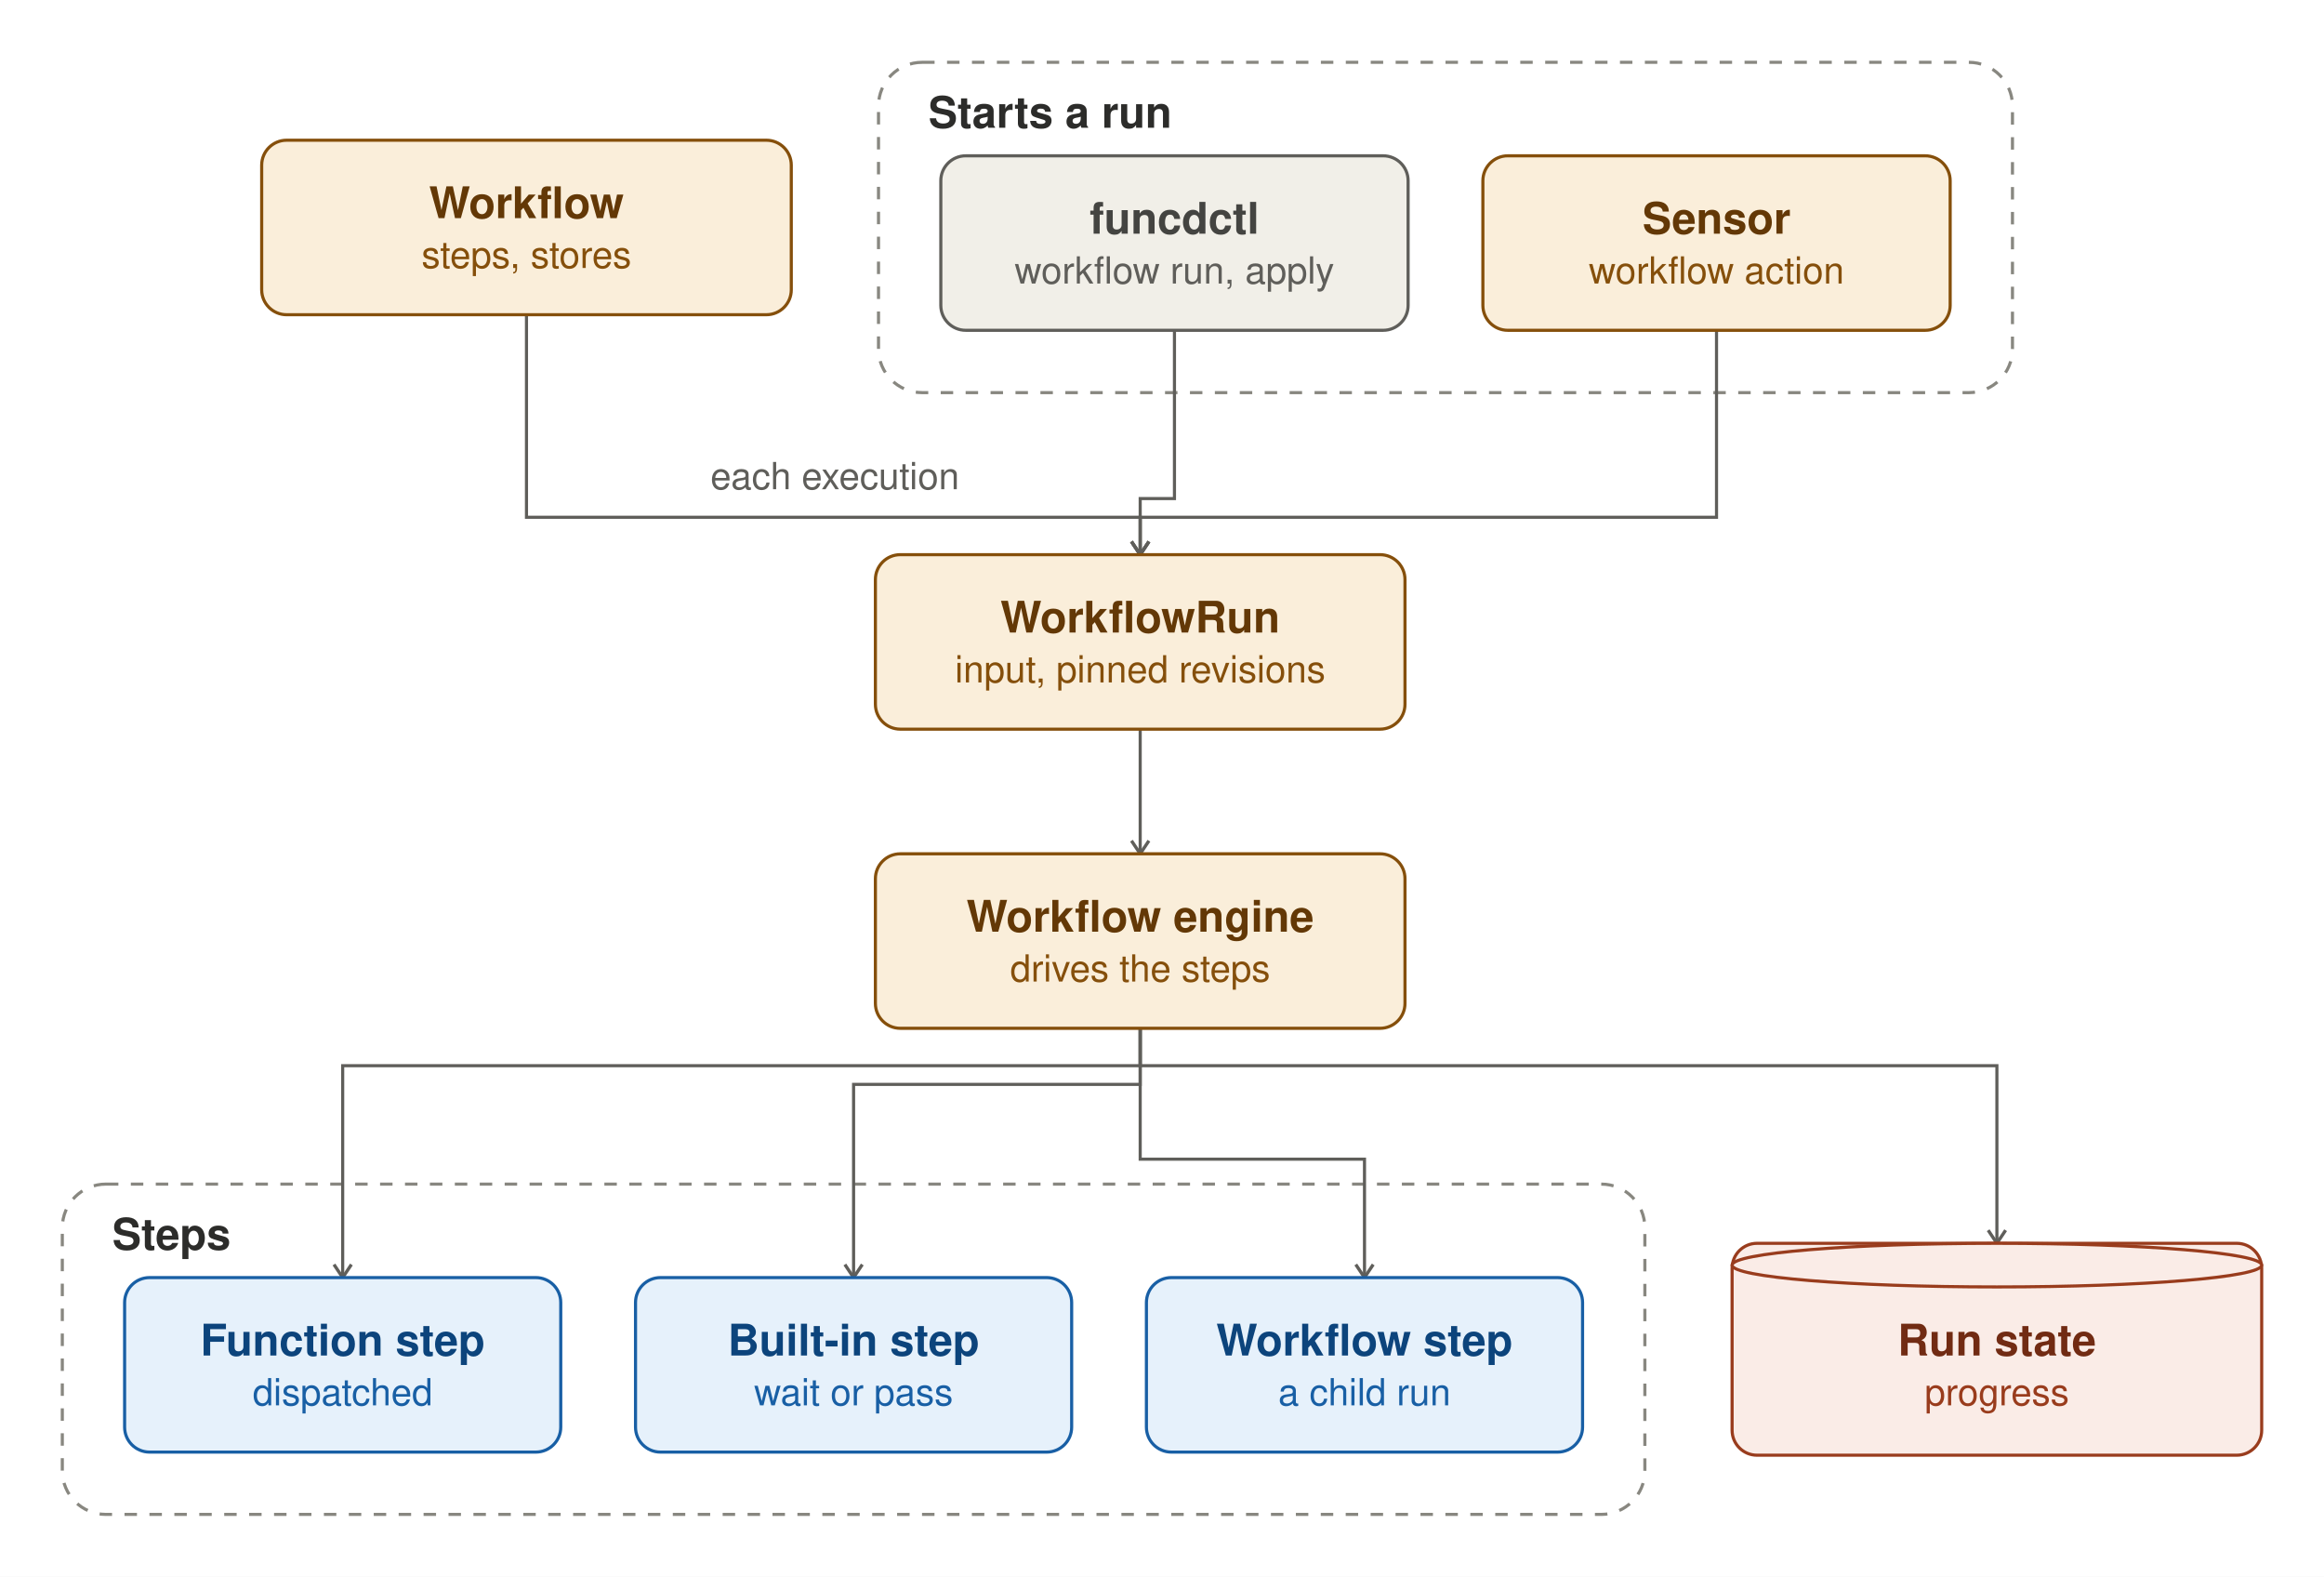
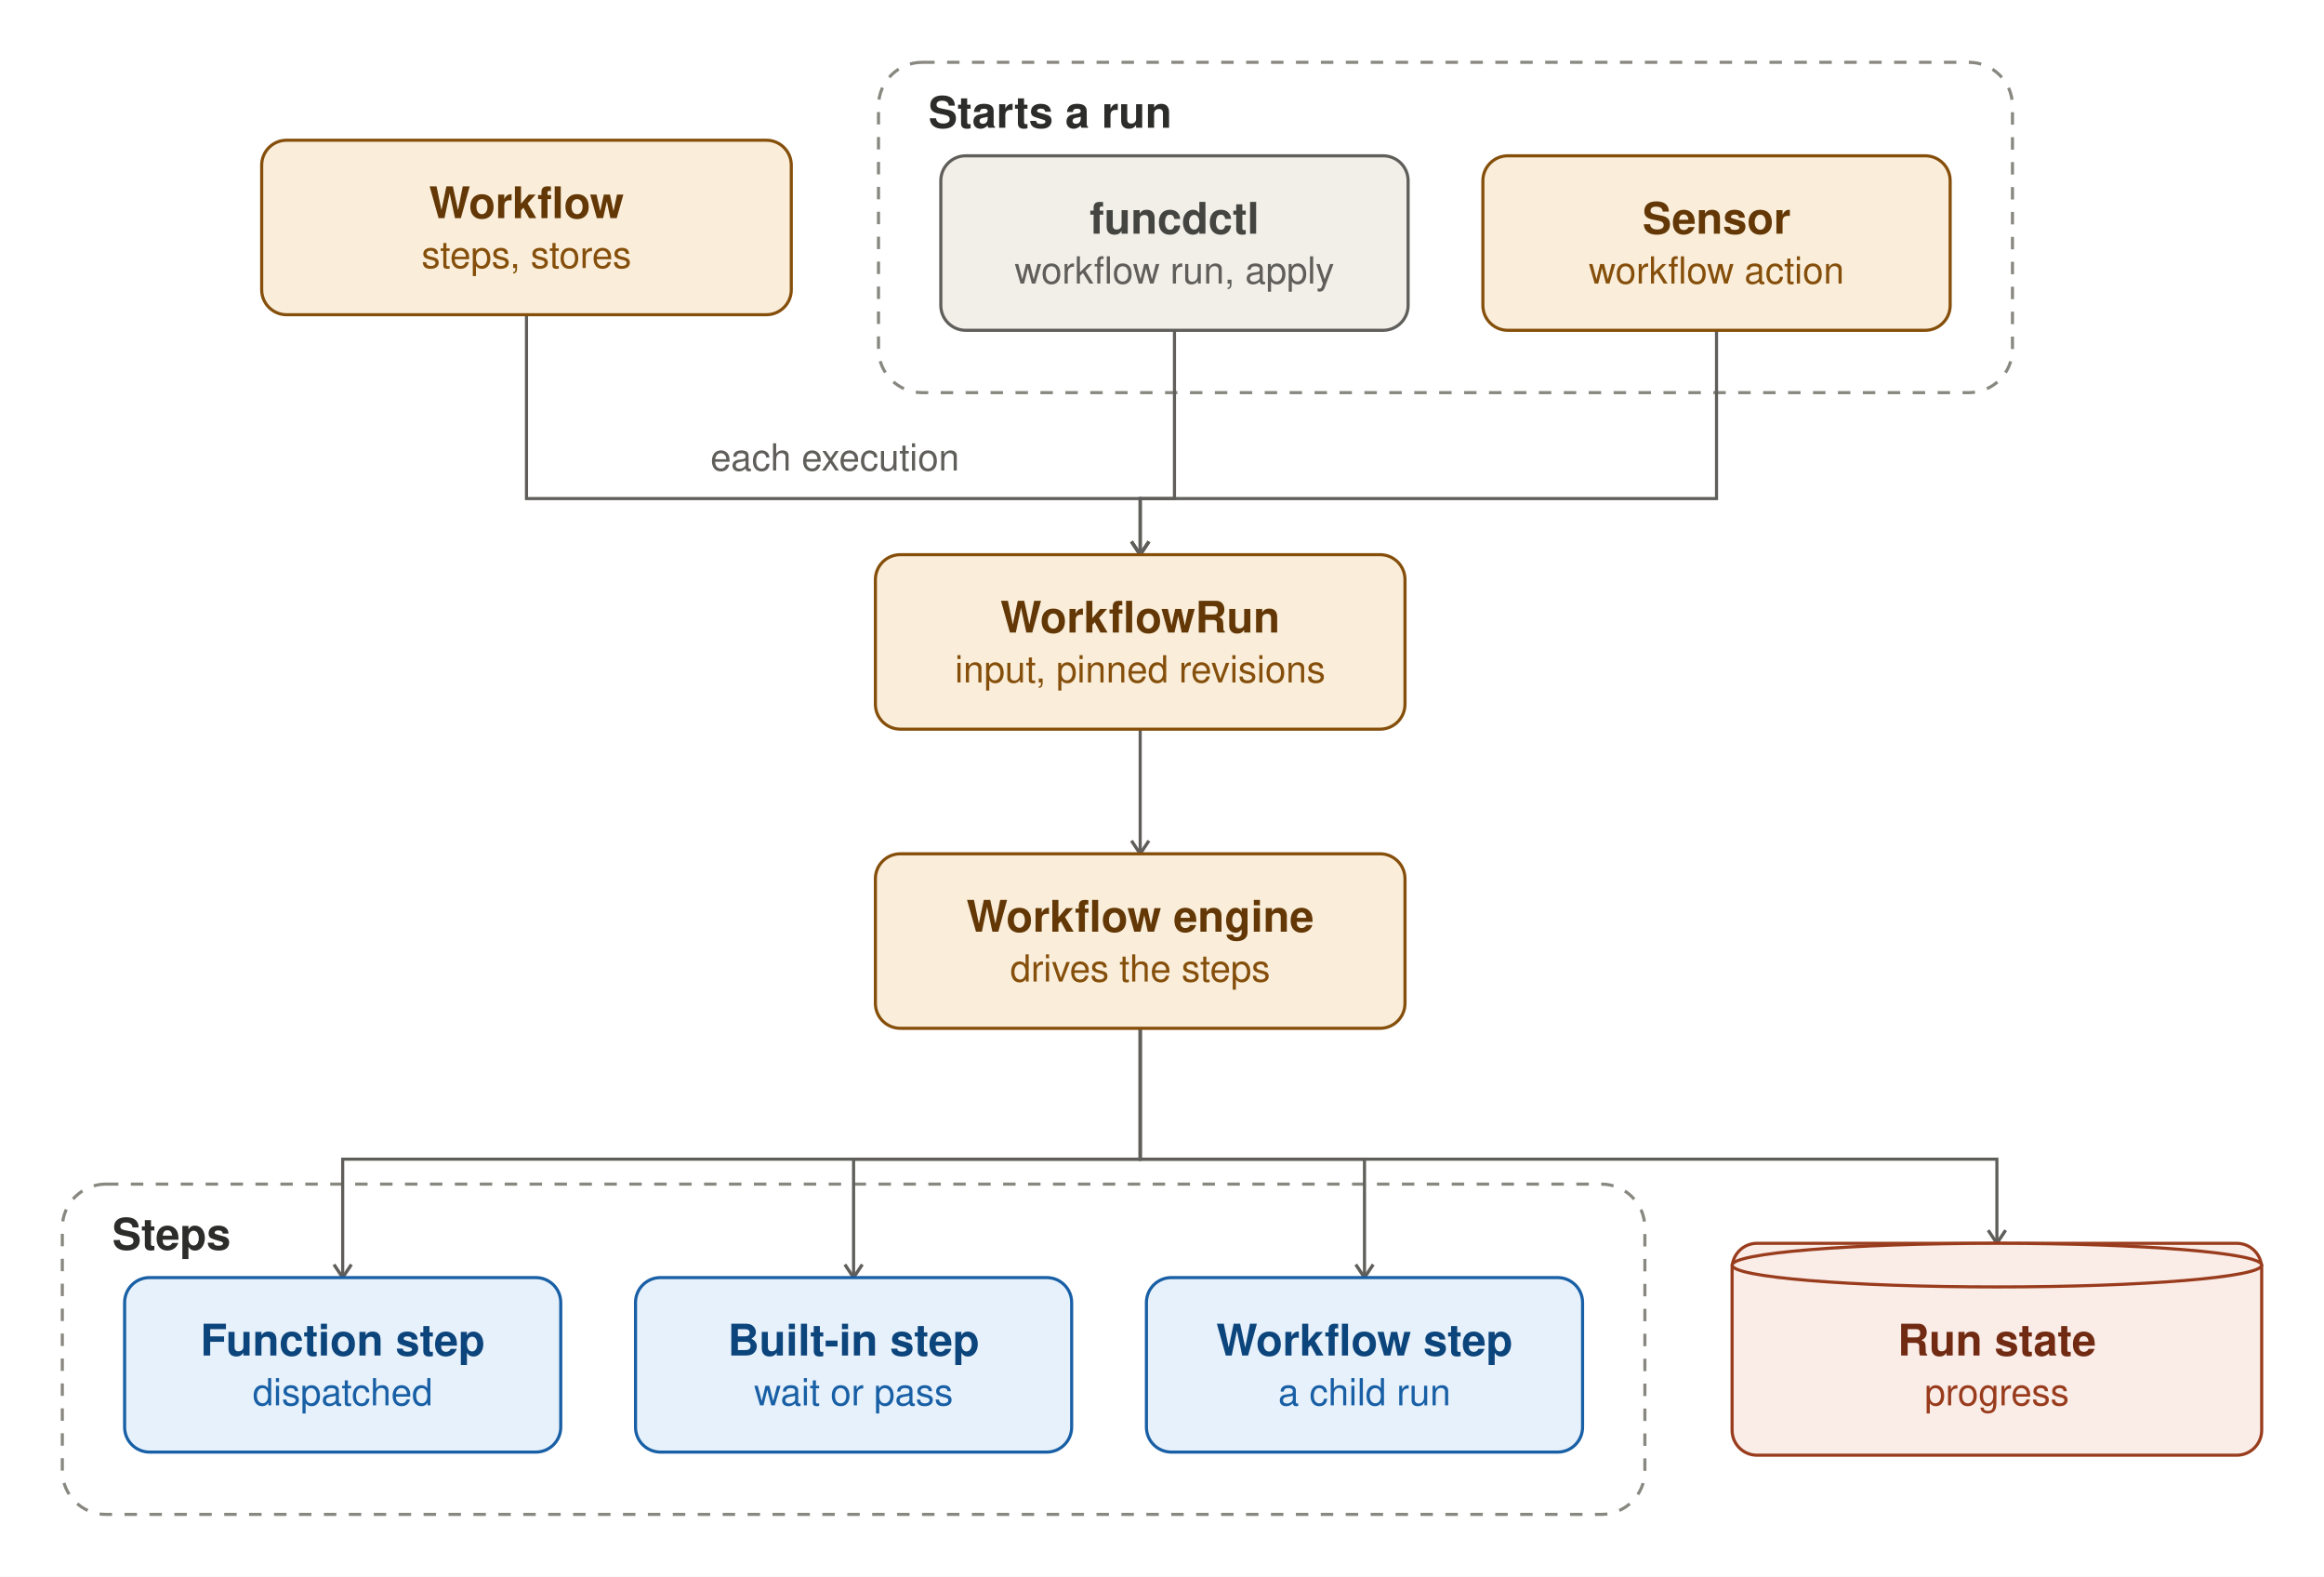
- <svg xmlns="http://www.w3.org/2000/svg" width="746" height="506" viewBox="0 0 746 506" font-family="Helvetica, Arial, sans-serif" text-anchor="middle" data-spec="title: funcd workflows kind: flow  wf: Workflow | steps, stores @amber  [Starts a run] gray right cli: funcdctl | workflow run, apply sensor: Sensor | workflow action @amber [/]  run: WorkflowRun | input, pinned revisions @amber engine: Workflow engine | drives the steps @amber  [Steps] blue right fnstep: Function step | dispatched builtin: Built-in step | wait or pass child: Workflow step | a child run [/]  state: Run state | progress @db @coral  wf &gt; run: each execution cli &gt; run sensor &gt; run run &gt; engine engine &gt; fnstep, builtin, child engine &gt; state  " content="&lt;mxfile host=&quot;app.diagrams.net&quot;&gt;&lt;diagram id=&quot;diagram&quot; name=&quot;funcd workflows&quot;&gt;&lt;mxGraphModel dx=&quot;800&quot; dy=&quot;600&quot; grid=&quot;1&quot; gridSize=&quot;10&quot; guides=&quot;1&quot; page=&quot;1&quot; pageWidth=&quot;746&quot; pageHeight=&quot;506&quot; math=&quot;0&quot; shadow=&quot;0&quot;&gt;&lt;root&gt;&lt;mxCell id=&quot;0&quot;/&gt;&lt;mxCell id=&quot;1&quot; parent=&quot;0&quot;/&gt;&lt;mxCell id=&quot;c1&quot; value=&quot;&amp;lt;b&amp;gt;Workflow&amp;lt;/b&amp;gt;&amp;lt;br&amp;gt;&amp;lt;font style=&amp;quot;font-size:12px&amp;quot; color=&amp;quot;#854F0B&amp;quot;&amp;gt;steps, stores&amp;lt;/font&amp;gt;&quot; style=&quot;rounded=1;absoluteArcSize=1;arcSize=16;whiteSpace=wrap;html=1;fillColor=#FAEEDA;strokeColor=#854F0B;fontColor=#633806;fontSize=14;&quot; vertex=&quot;1&quot; parent=&quot;1&quot;&gt;&lt;mxGeometry x=&quot;84&quot; y=&quot;45&quot; width=&quot;170&quot; height=&quot;56&quot; as=&quot;geometry&quot;/&gt;&lt;/mxCell&gt;&lt;mxCell id=&quot;c2&quot; value=&quot;Starts a run&quot; style=&quot;rounded=1;absoluteArcSize=1;arcSize=28;dashed=1;fillColor=none;strokeColor=#888780;fontStyle=1;fontSize=14;fontColor=#2C2C2A;align=left;verticalAlign=top;spacingLeft=10;spacingTop=2;html=1;container=1;collapsible=0;&quot; vertex=&quot;1&quot; parent=&quot;1&quot;&gt;&lt;mxGeometry x=&quot;282&quot; y=&quot;20&quot; width=&quot;364.0&quot; height=&quot;106.0&quot; as=&quot;geometry&quot;/&gt;&lt;/mxCell&gt;&lt;mxCell id=&quot;c3&quot; value=&quot;&amp;lt;b&amp;gt;funcdctl&amp;lt;/b&amp;gt;&amp;lt;br&amp;gt;&amp;lt;font style=&amp;quot;font-size:12px&amp;quot; color=&amp;quot;#5F5E5A&amp;quot;&amp;gt;workflow run, apply&amp;lt;/font&amp;gt;&quot; style=&quot;rounded=1;absoluteArcSize=1;arcSize=16;whiteSpace=wrap;html=1;fillColor=#F1EFE8;strokeColor=#5F5E5A;fontColor=#444441;fontSize=14;&quot; vertex=&quot;1&quot; parent=&quot;c2&quot;&gt;&lt;mxGeometry x=&quot;20&quot; y=&quot;30&quot; width=&quot;150&quot; height=&quot;56&quot; as=&quot;geometry&quot;/&gt;&lt;/mxCell&gt;&lt;mxCell id=&quot;c4&quot; value=&quot;&amp;lt;b&amp;gt;Sensor&amp;lt;/b&amp;gt;&amp;lt;br&amp;gt;&amp;lt;font style=&amp;quot;font-size:12px&amp;quot; color=&amp;quot;#854F0B&amp;quot;&amp;gt;workflow action&amp;lt;/font&amp;gt;&quot; style=&quot;rounded=1;absoluteArcSize=1;arcSize=16;whiteSpace=wrap;html=1;fillColor=#FAEEDA;strokeColor=#854F0B;fontColor=#633806;fontSize=14;&quot; vertex=&quot;1&quot; parent=&quot;c2&quot;&gt;&lt;mxGeometry x=&quot;194&quot; y=&quot;30&quot; width=&quot;150&quot; height=&quot;56&quot; as=&quot;geometry&quot;/&gt;&lt;/mxCell&gt;&lt;mxCell id=&quot;c5&quot; value=&quot;&amp;lt;b&amp;gt;WorkflowRun&amp;lt;/b&amp;gt;&amp;lt;br&amp;gt;&amp;lt;font style=&amp;quot;font-size:12px&amp;quot; color=&amp;quot;#854F0B&amp;quot;&amp;gt;input, pinned revisions&amp;lt;/font&amp;gt;&quot; style=&quot;rounded=1;absoluteArcSize=1;arcSize=16;whiteSpace=wrap;html=1;fillColor=#FAEEDA;strokeColor=#854F0B;fontColor=#633806;fontSize=14;&quot; vertex=&quot;1&quot; parent=&quot;1&quot;&gt;&lt;mxGeometry x=&quot;281&quot; y=&quot;178&quot; width=&quot;170&quot; height=&quot;56&quot; as=&quot;geometry&quot;/&gt;&lt;/mxCell&gt;&lt;mxCell id=&quot;c6&quot; value=&quot;&amp;lt;b&amp;gt;Workflow engine&amp;lt;/b&amp;gt;&amp;lt;br&amp;gt;&amp;lt;font style=&amp;quot;font-size:12px&amp;quot; color=&amp;quot;#854F0B&amp;quot;&amp;gt;drives the steps&amp;lt;/font&amp;gt;&quot; style=&quot;rounded=1;absoluteArcSize=1;arcSize=16;whiteSpace=wrap;html=1;fillColor=#FAEEDA;strokeColor=#854F0B;fontColor=#633806;fontSize=14;&quot; vertex=&quot;1&quot; parent=&quot;1&quot;&gt;&lt;mxGeometry x=&quot;281&quot; y=&quot;274&quot; width=&quot;170&quot; height=&quot;56&quot; as=&quot;geometry&quot;/&gt;&lt;/mxCell&gt;&lt;mxCell id=&quot;c7&quot; value=&quot;Steps&quot; style=&quot;rounded=1;absoluteArcSize=1;arcSize=28;dashed=1;fillColor=none;strokeColor=#888780;fontStyle=1;fontSize=14;fontColor=#2C2C2A;align=left;verticalAlign=top;spacingLeft=10;spacingTop=2;html=1;container=1;collapsible=0;&quot; vertex=&quot;1&quot; parent=&quot;1&quot;&gt;&lt;mxGeometry x=&quot;20&quot; y=&quot;380&quot; width=&quot;508.0&quot; height=&quot;106.0&quot; as=&quot;geometry&quot;/&gt;&lt;/mxCell&gt;&lt;mxCell id=&quot;c8&quot; value=&quot;&amp;lt;b&amp;gt;Function step&amp;lt;/b&amp;gt;&amp;lt;br&amp;gt;&amp;lt;font style=&amp;quot;font-size:12px&amp;quot; color=&amp;quot;#185FA5&amp;quot;&amp;gt;dispatched&amp;lt;/font&amp;gt;&quot; style=&quot;rounded=1;absoluteArcSize=1;arcSize=16;whiteSpace=wrap;html=1;fillColor=#E6F1FB;strokeColor=#185FA5;fontColor=#0C447C;fontSize=14;&quot; vertex=&quot;1&quot; parent=&quot;c7&quot;&gt;&lt;mxGeometry x=&quot;20&quot; y=&quot;30&quot; width=&quot;140&quot; height=&quot;56&quot; as=&quot;geometry&quot;/&gt;&lt;/mxCell&gt;&lt;mxCell id=&quot;c9&quot; value=&quot;&amp;lt;b&amp;gt;Built-in step&amp;lt;/b&amp;gt;&amp;lt;br&amp;gt;&amp;lt;font style=&amp;quot;font-size:12px&amp;quot; color=&amp;quot;#185FA5&amp;quot;&amp;gt;wait or pass&amp;lt;/font&amp;gt;&quot; style=&quot;rounded=1;absoluteArcSize=1;arcSize=16;whiteSpace=wrap;html=1;fillColor=#E6F1FB;strokeColor=#185FA5;fontColor=#0C447C;fontSize=14;&quot; vertex=&quot;1&quot; parent=&quot;c7&quot;&gt;&lt;mxGeometry x=&quot;184&quot; y=&quot;30&quot; width=&quot;140&quot; height=&quot;56&quot; as=&quot;geometry&quot;/&gt;&lt;/mxCell&gt;&lt;mxCell id=&quot;c10&quot; value=&quot;&amp;lt;b&amp;gt;Workflow step&amp;lt;/b&amp;gt;&amp;lt;br&amp;gt;&amp;lt;font style=&amp;quot;font-size:12px&amp;quot; color=&amp;quot;#185FA5&amp;quot;&amp;gt;a child run&amp;lt;/font&amp;gt;&quot; style=&quot;rounded=1;absoluteArcSize=1;arcSize=16;whiteSpace=wrap;html=1;fillColor=#E6F1FB;strokeColor=#185FA5;fontColor=#0C447C;fontSize=14;&quot; vertex=&quot;1&quot; parent=&quot;c7&quot;&gt;&lt;mxGeometry x=&quot;348&quot; y=&quot;30&quot; width=&quot;140&quot; height=&quot;56&quot; as=&quot;geometry&quot;/&gt;&lt;/mxCell&gt;&lt;mxCell id=&quot;c11&quot; value=&quot;&amp;lt;b&amp;gt;Run state&amp;lt;/b&amp;gt;&amp;lt;br&amp;gt;&amp;lt;font style=&amp;quot;font-size:12px&amp;quot; color=&amp;quot;#993C1D&amp;quot;&amp;gt;progress&amp;lt;/font&amp;gt;&quot; style=&quot;shape=cylinder3;boundedLbl=1;size=8;whiteSpace=wrap;html=1;fillColor=#FAECE7;strokeColor=#993C1D;fontColor=#712B13;fontSize=14;&quot; vertex=&quot;1&quot; parent=&quot;1&quot;&gt;&lt;mxGeometry x=&quot;556&quot; y=&quot;399&quot; width=&quot;170&quot; height=&quot;68&quot; as=&quot;geometry&quot;/&gt;&lt;/mxCell&gt;&lt;mxCell id=&quot;e1&quot; value=&quot;each execution&quot; style=&quot;edgeStyle=orthogonalEdgeStyle;rounded=0;html=1;jettySize=auto;strokeColor=#5F5E5A;fontColor=#5F5E5A;fontSize=12;labelBackgroundColor=#FFFFFF;endSize=7;endArrow=open;endFill=0;exitX=0.5;exitY=1;exitDx=0;exitDy=0;exitPerimeter=0;entryX=0.5;entryY=0;entryDx=0;entryDy=0;entryPerimeter=0;&quot; edge=&quot;1&quot; parent=&quot;1&quot; source=&quot;c1&quot; target=&quot;c5&quot;&gt;&lt;mxGeometry x=&quot;0.193&quot; relative=&quot;1&quot; as=&quot;geometry&quot;&gt;&lt;Array as=&quot;points&quot;&gt;&lt;mxPoint x=&quot;169&quot; y=&quot;166&quot;/&gt;&lt;mxPoint x=&quot;366&quot; y=&quot;166&quot;/&gt;&lt;/Array&gt;&lt;mxPoint x=&quot;0&quot; y=&quot;-13&quot; as=&quot;offset&quot;/&gt;&lt;/mxGeometry&gt;&lt;/mxCell&gt;&lt;mxCell id=&quot;e2&quot; value=&quot;&quot; style=&quot;edgeStyle=orthogonalEdgeStyle;rounded=0;html=1;jettySize=auto;strokeColor=#5F5E5A;fontColor=#5F5E5A;fontSize=12;labelBackgroundColor=#FFFFFF;endSize=7;endArrow=open;endFill=0;exitX=0.5;exitY=1;exitDx=0;exitDy=0;exitPerimeter=0;entryX=0.5;entryY=0;entryDx=0;entryDy=0;entryPerimeter=0;&quot; edge=&quot;1&quot; parent=&quot;1&quot; source=&quot;c3&quot; target=&quot;c5&quot;&gt;&lt;mxGeometry relative=&quot;1&quot; as=&quot;geometry&quot;&gt;&lt;Array as=&quot;points&quot;&gt;&lt;mxPoint x=&quot;377&quot; y=&quot;160&quot;/&gt;&lt;mxPoint x=&quot;366&quot; y=&quot;160&quot;/&gt;&lt;/Array&gt;&lt;/mxGeometry&gt;&lt;/mxCell&gt;&lt;mxCell id=&quot;e3&quot; value=&quot;&quot; style=&quot;edgeStyle=orthogonalEdgeStyle;rounded=0;html=1;jettySize=auto;strokeColor=#5F5E5A;fontColor=#5F5E5A;fontSize=12;labelBackgroundColor=#FFFFFF;endSize=7;endArrow=open;endFill=0;exitX=0.5;exitY=1;exitDx=0;exitDy=0;exitPerimeter=0;entryX=0.5;entryY=0;entryDx=0;entryDy=0;entryPerimeter=0;&quot; edge=&quot;1&quot; parent=&quot;1&quot; source=&quot;c4&quot; target=&quot;c5&quot;&gt;&lt;mxGeometry relative=&quot;1&quot; as=&quot;geometry&quot;&gt;&lt;Array as=&quot;points&quot;&gt;&lt;mxPoint x=&quot;551&quot; y=&quot;166&quot;/&gt;&lt;mxPoint x=&quot;366&quot; y=&quot;166&quot;/&gt;&lt;/Array&gt;&lt;/mxGeometry&gt;&lt;/mxCell&gt;&lt;mxCell id=&quot;e4&quot; value=&quot;&quot; style=&quot;edgeStyle=orthogonalEdgeStyle;rounded=0;html=1;jettySize=auto;strokeColor=#5F5E5A;fontColor=#5F5E5A;fontSize=12;labelBackgroundColor=#FFFFFF;endSize=7;endArrow=open;endFill=0;exitX=0.5;exitY=1;exitDx=0;exitDy=0;exitPerimeter=0;entryX=0.5;entryY=0;entryDx=0;entryDy=0;entryPerimeter=0;&quot; edge=&quot;1&quot; parent=&quot;1&quot; source=&quot;c5&quot; target=&quot;c6&quot;&gt;&lt;mxGeometry relative=&quot;1&quot; as=&quot;geometry&quot;&gt;&lt;/mxGeometry&gt;&lt;/mxCell&gt;&lt;mxCell id=&quot;e5&quot; value=&quot;&quot; style=&quot;edgeStyle=orthogonalEdgeStyle;rounded=0;html=1;jettySize=auto;strokeColor=#5F5E5A;fontColor=#5F5E5A;fontSize=12;labelBackgroundColor=#FFFFFF;endSize=7;endArrow=open;endFill=0;exitX=0.5;exitY=1;exitDx=0;exitDy=0;exitPerimeter=0;entryX=0.5;entryY=0;entryDx=0;entryDy=0;entryPerimeter=0;&quot; edge=&quot;1&quot; parent=&quot;1&quot; source=&quot;c6&quot; target=&quot;c8&quot;&gt;&lt;mxGeometry relative=&quot;1&quot; as=&quot;geometry&quot;&gt;&lt;Array as=&quot;points&quot;&gt;&lt;mxPoint x=&quot;366&quot; y=&quot;342&quot;/&gt;&lt;mxPoint x=&quot;110&quot; y=&quot;342&quot;/&gt;&lt;/Array&gt;&lt;/mxGeometry&gt;&lt;/mxCell&gt;&lt;mxCell id=&quot;e6&quot; value=&quot;&quot; style=&quot;edgeStyle=orthogonalEdgeStyle;rounded=0;html=1;jettySize=auto;strokeColor=#5F5E5A;fontColor=#5F5E5A;fontSize=12;labelBackgroundColor=#FFFFFF;endSize=7;endArrow=open;endFill=0;exitX=0.5;exitY=1;exitDx=0;exitDy=0;exitPerimeter=0;entryX=0.5;entryY=0;entryDx=0;entryDy=0;entryPerimeter=0;&quot; edge=&quot;1&quot; parent=&quot;1&quot; source=&quot;c6&quot; target=&quot;c9&quot;&gt;&lt;mxGeometry relative=&quot;1&quot; as=&quot;geometry&quot;&gt;&lt;Array as=&quot;points&quot;&gt;&lt;mxPoint x=&quot;366&quot; y=&quot;348&quot;/&gt;&lt;mxPoint x=&quot;274&quot; y=&quot;348&quot;/&gt;&lt;/Array&gt;&lt;/mxGeometry&gt;&lt;/mxCell&gt;&lt;mxCell id=&quot;e7&quot; value=&quot;&quot; style=&quot;edgeStyle=orthogonalEdgeStyle;rounded=0;html=1;jettySize=auto;strokeColor=#5F5E5A;fontColor=#5F5E5A;fontSize=12;labelBackgroundColor=#FFFFFF;endSize=7;endArrow=open;endFill=0;exitX=0.5;exitY=1;exitDx=0;exitDy=0;exitPerimeter=0;entryX=0.5;entryY=0;entryDx=0;entryDy=0;entryPerimeter=0;&quot; edge=&quot;1&quot; parent=&quot;1&quot; source=&quot;c6&quot; target=&quot;c10&quot;&gt;&lt;mxGeometry relative=&quot;1&quot; as=&quot;geometry&quot;&gt;&lt;Array as=&quot;points&quot;&gt;&lt;mxPoint x=&quot;366&quot; y=&quot;372&quot;/&gt;&lt;mxPoint x=&quot;438&quot; y=&quot;372&quot;/&gt;&lt;/Array&gt;&lt;/mxGeometry&gt;&lt;/mxCell&gt;&lt;mxCell id=&quot;e8&quot; value=&quot;&quot; style=&quot;edgeStyle=orthogonalEdgeStyle;rounded=0;html=1;jettySize=auto;strokeColor=#5F5E5A;fontColor=#5F5E5A;fontSize=12;labelBackgroundColor=#FFFFFF;endSize=7;endArrow=open;endFill=0;exitX=0.5;exitY=1;exitDx=0;exitDy=0;exitPerimeter=0;entryX=0.5;entryY=0;entryDx=0;entryDy=0;entryPerimeter=0;&quot; edge=&quot;1&quot; parent=&quot;1&quot; source=&quot;c6&quot; target=&quot;c11&quot;&gt;&lt;mxGeometry relative=&quot;1&quot; as=&quot;geometry&quot;&gt;&lt;Array as=&quot;points&quot;&gt;&lt;mxPoint x=&quot;366&quot; y=&quot;342&quot;/&gt;&lt;mxPoint x=&quot;641&quot; y=&quot;342&quot;/&gt;&lt;/Array&gt;&lt;/mxGeometry&gt;&lt;/mxCell&gt;&lt;/root&gt;&lt;/mxGraphModel&gt;&lt;/diagram&gt;&lt;/mxfile&gt;">
+ <svg xmlns="http://www.w3.org/2000/svg" width="746" height="506" viewBox="0 0 746 506" font-family="Helvetica, Arial, sans-serif" text-anchor="middle" data-spec="title: funcd workflows kind: flow  wf: Workflow | steps, stores @amber  [Starts a run] gray right cli: funcdctl | workflow run, apply sensor: Sensor | workflow action @amber [/]  run: WorkflowRun | input, pinned revisions @amber engine: Workflow engine | drives the steps @amber  [Steps] blue right fnstep: Function step | dispatched builtin: Built-in step | wait or pass child: Workflow step | a child run [/]  state: Run state | progress @db @coral  wf &gt; run: each execution cli &gt; run sensor &gt; run run &gt; engine engine &gt; fnstep, builtin, child engine &gt; state  " content="&lt;mxfile host=&quot;app.diagrams.net&quot;&gt;&lt;diagram id=&quot;diagram&quot; name=&quot;funcd workflows&quot;&gt;&lt;mxGraphModel dx=&quot;800&quot; dy=&quot;600&quot; grid=&quot;1&quot; gridSize=&quot;10&quot; guides=&quot;1&quot; page=&quot;1&quot; pageWidth=&quot;746&quot; pageHeight=&quot;506&quot; math=&quot;0&quot; shadow=&quot;0&quot;&gt;&lt;root&gt;&lt;mxCell id=&quot;0&quot;/&gt;&lt;mxCell id=&quot;1&quot; parent=&quot;0&quot;/&gt;&lt;mxCell id=&quot;c1&quot; value=&quot;&amp;lt;b&amp;gt;Workflow&amp;lt;/b&amp;gt;&amp;lt;br&amp;gt;&amp;lt;font style=&amp;quot;font-size:12px&amp;quot; color=&amp;quot;#854F0B&amp;quot;&amp;gt;steps, stores&amp;lt;/font&amp;gt;&quot; style=&quot;rounded=1;absoluteArcSize=1;arcSize=16;whiteSpace=wrap;html=1;fillColor=#FAEEDA;strokeColor=#854F0B;fontColor=#633806;fontSize=14;&quot; vertex=&quot;1&quot; parent=&quot;1&quot;&gt;&lt;mxGeometry x=&quot;84&quot; y=&quot;45&quot; width=&quot;170&quot; height=&quot;56&quot; as=&quot;geometry&quot;/&gt;&lt;/mxCell&gt;&lt;mxCell id=&quot;c2&quot; value=&quot;Starts a run&quot; style=&quot;rounded=1;absoluteArcSize=1;arcSize=28;dashed=1;fillColor=none;strokeColor=#888780;fontStyle=1;fontSize=14;fontColor=#2C2C2A;align=left;verticalAlign=top;spacingLeft=10;spacingTop=2;html=1;container=1;collapsible=0;&quot; vertex=&quot;1&quot; parent=&quot;1&quot;&gt;&lt;mxGeometry x=&quot;282&quot; y=&quot;20&quot; width=&quot;364.0&quot; height=&quot;106.0&quot; as=&quot;geometry&quot;/&gt;&lt;/mxCell&gt;&lt;mxCell id=&quot;c3&quot; value=&quot;&amp;lt;b&amp;gt;funcdctl&amp;lt;/b&amp;gt;&amp;lt;br&amp;gt;&amp;lt;font style=&amp;quot;font-size:12px&amp;quot; color=&amp;quot;#5F5E5A&amp;quot;&amp;gt;workflow run, apply&amp;lt;/font&amp;gt;&quot; style=&quot;rounded=1;absoluteArcSize=1;arcSize=16;whiteSpace=wrap;html=1;fillColor=#F1EFE8;strokeColor=#5F5E5A;fontColor=#444441;fontSize=14;&quot; vertex=&quot;1&quot; parent=&quot;c2&quot;&gt;&lt;mxGeometry x=&quot;20&quot; y=&quot;30&quot; width=&quot;150&quot; height=&quot;56&quot; as=&quot;geometry&quot;/&gt;&lt;/mxCell&gt;&lt;mxCell id=&quot;c4&quot; value=&quot;&amp;lt;b&amp;gt;Sensor&amp;lt;/b&amp;gt;&amp;lt;br&amp;gt;&amp;lt;font style=&amp;quot;font-size:12px&amp;quot; color=&amp;quot;#854F0B&amp;quot;&amp;gt;workflow action&amp;lt;/font&amp;gt;&quot; style=&quot;rounded=1;absoluteArcSize=1;arcSize=16;whiteSpace=wrap;html=1;fillColor=#FAEEDA;strokeColor=#854F0B;fontColor=#633806;fontSize=14;&quot; vertex=&quot;1&quot; parent=&quot;c2&quot;&gt;&lt;mxGeometry x=&quot;194&quot; y=&quot;30&quot; width=&quot;150&quot; height=&quot;56&quot; as=&quot;geometry&quot;/&gt;&lt;/mxCell&gt;&lt;mxCell id=&quot;c5&quot; value=&quot;&amp;lt;b&amp;gt;WorkflowRun&amp;lt;/b&amp;gt;&amp;lt;br&amp;gt;&amp;lt;font style=&amp;quot;font-size:12px&amp;quot; color=&amp;quot;#854F0B&amp;quot;&amp;gt;input, pinned revisions&amp;lt;/font&amp;gt;&quot; style=&quot;rounded=1;absoluteArcSize=1;arcSize=16;whiteSpace=wrap;html=1;fillColor=#FAEEDA;strokeColor=#854F0B;fontColor=#633806;fontSize=14;&quot; vertex=&quot;1&quot; parent=&quot;1&quot;&gt;&lt;mxGeometry x=&quot;281&quot; y=&quot;178&quot; width=&quot;170&quot; height=&quot;56&quot; as=&quot;geometry&quot;/&gt;&lt;/mxCell&gt;&lt;mxCell id=&quot;c6&quot; value=&quot;&amp;lt;b&amp;gt;Workflow engine&amp;lt;/b&amp;gt;&amp;lt;br&amp;gt;&amp;lt;font style=&amp;quot;font-size:12px&amp;quot; color=&amp;quot;#854F0B&amp;quot;&amp;gt;drives the steps&amp;lt;/font&amp;gt;&quot; style=&quot;rounded=1;absoluteArcSize=1;arcSize=16;whiteSpace=wrap;html=1;fillColor=#FAEEDA;strokeColor=#854F0B;fontColor=#633806;fontSize=14;&quot; vertex=&quot;1&quot; parent=&quot;1&quot;&gt;&lt;mxGeometry x=&quot;281&quot; y=&quot;274&quot; width=&quot;170&quot; height=&quot;56&quot; as=&quot;geometry&quot;/&gt;&lt;/mxCell&gt;&lt;mxCell id=&quot;c7&quot; value=&quot;Steps&quot; style=&quot;rounded=1;absoluteArcSize=1;arcSize=28;dashed=1;fillColor=none;strokeColor=#888780;fontStyle=1;fontSize=14;fontColor=#2C2C2A;align=left;verticalAlign=top;spacingLeft=10;spacingTop=2;html=1;container=1;collapsible=0;&quot; vertex=&quot;1&quot; parent=&quot;1&quot;&gt;&lt;mxGeometry x=&quot;20&quot; y=&quot;380&quot; width=&quot;508.0&quot; height=&quot;106.0&quot; as=&quot;geometry&quot;/&gt;&lt;/mxCell&gt;&lt;mxCell id=&quot;c8&quot; value=&quot;&amp;lt;b&amp;gt;Function step&amp;lt;/b&amp;gt;&amp;lt;br&amp;gt;&amp;lt;font style=&amp;quot;font-size:12px&amp;quot; color=&amp;quot;#185FA5&amp;quot;&amp;gt;dispatched&amp;lt;/font&amp;gt;&quot; style=&quot;rounded=1;absoluteArcSize=1;arcSize=16;whiteSpace=wrap;html=1;fillColor=#E6F1FB;strokeColor=#185FA5;fontColor=#0C447C;fontSize=14;&quot; vertex=&quot;1&quot; parent=&quot;c7&quot;&gt;&lt;mxGeometry x=&quot;20&quot; y=&quot;30&quot; width=&quot;140&quot; height=&quot;56&quot; as=&quot;geometry&quot;/&gt;&lt;/mxCell&gt;&lt;mxCell id=&quot;c9&quot; value=&quot;&amp;lt;b&amp;gt;Built-in step&amp;lt;/b&amp;gt;&amp;lt;br&amp;gt;&amp;lt;font style=&amp;quot;font-size:12px&amp;quot; color=&amp;quot;#185FA5&amp;quot;&amp;gt;wait or pass&amp;lt;/font&amp;gt;&quot; style=&quot;rounded=1;absoluteArcSize=1;arcSize=16;whiteSpace=wrap;html=1;fillColor=#E6F1FB;strokeColor=#185FA5;fontColor=#0C447C;fontSize=14;&quot; vertex=&quot;1&quot; parent=&quot;c7&quot;&gt;&lt;mxGeometry x=&quot;184&quot; y=&quot;30&quot; width=&quot;140&quot; height=&quot;56&quot; as=&quot;geometry&quot;/&gt;&lt;/mxCell&gt;&lt;mxCell id=&quot;c10&quot; value=&quot;&amp;lt;b&amp;gt;Workflow step&amp;lt;/b&amp;gt;&amp;lt;br&amp;gt;&amp;lt;font style=&amp;quot;font-size:12px&amp;quot; color=&amp;quot;#185FA5&amp;quot;&amp;gt;a child run&amp;lt;/font&amp;gt;&quot; style=&quot;rounded=1;absoluteArcSize=1;arcSize=16;whiteSpace=wrap;html=1;fillColor=#E6F1FB;strokeColor=#185FA5;fontColor=#0C447C;fontSize=14;&quot; vertex=&quot;1&quot; parent=&quot;c7&quot;&gt;&lt;mxGeometry x=&quot;348&quot; y=&quot;30&quot; width=&quot;140&quot; height=&quot;56&quot; as=&quot;geometry&quot;/&gt;&lt;/mxCell&gt;&lt;mxCell id=&quot;c11&quot; value=&quot;&amp;lt;b&amp;gt;Run state&amp;lt;/b&amp;gt;&amp;lt;br&amp;gt;&amp;lt;font style=&amp;quot;font-size:12px&amp;quot; color=&amp;quot;#993C1D&amp;quot;&amp;gt;progress&amp;lt;/font&amp;gt;&quot; style=&quot;shape=cylinder3;boundedLbl=1;size=8;whiteSpace=wrap;html=1;fillColor=#FAECE7;strokeColor=#993C1D;fontColor=#712B13;fontSize=14;&quot; vertex=&quot;1&quot; parent=&quot;1&quot;&gt;&lt;mxGeometry x=&quot;556&quot; y=&quot;399&quot; width=&quot;170&quot; height=&quot;68&quot; as=&quot;geometry&quot;/&gt;&lt;/mxCell&gt;&lt;mxCell id=&quot;e1&quot; value=&quot;each execution&quot; style=&quot;edgeStyle=orthogonalEdgeStyle;rounded=0;html=1;jettySize=auto;strokeColor=#5F5E5A;fontColor=#5F5E5A;fontSize=12;labelBackgroundColor=#FFFFFF;endSize=7;endArrow=open;endFill=0;exitX=0.5;exitY=1;exitDx=0;exitDy=0;exitPerimeter=0;entryX=0.5;entryY=0;entryDx=0;entryDy=0;entryPerimeter=0;&quot; edge=&quot;1&quot; parent=&quot;1&quot; source=&quot;c1&quot; target=&quot;c5&quot;&gt;&lt;mxGeometry x=&quot;0.150&quot; relative=&quot;1&quot; as=&quot;geometry&quot;&gt;&lt;Array as=&quot;points&quot;&gt;&lt;mxPoint x=&quot;169&quot; y=&quot;160&quot;/&gt;&lt;mxPoint x=&quot;366&quot; y=&quot;160&quot;/&gt;&lt;/Array&gt;&lt;mxPoint x=&quot;0&quot; y=&quot;-13&quot; as=&quot;offset&quot;/&gt;&lt;/mxGeometry&gt;&lt;/mxCell&gt;&lt;mxCell id=&quot;e2&quot; value=&quot;&quot; style=&quot;edgeStyle=orthogonalEdgeStyle;rounded=0;html=1;jettySize=auto;strokeColor=#5F5E5A;fontColor=#5F5E5A;fontSize=12;labelBackgroundColor=#FFFFFF;endSize=7;endArrow=open;endFill=0;exitX=0.5;exitY=1;exitDx=0;exitDy=0;exitPerimeter=0;entryX=0.5;entryY=0;entryDx=0;entryDy=0;entryPerimeter=0;&quot; edge=&quot;1&quot; parent=&quot;1&quot; source=&quot;c3&quot; target=&quot;c5&quot;&gt;&lt;mxGeometry relative=&quot;1&quot; as=&quot;geometry&quot;&gt;&lt;Array as=&quot;points&quot;&gt;&lt;mxPoint x=&quot;377&quot; y=&quot;160&quot;/&gt;&lt;mxPoint x=&quot;366&quot; y=&quot;160&quot;/&gt;&lt;/Array&gt;&lt;/mxGeometry&gt;&lt;/mxCell&gt;&lt;mxCell id=&quot;e3&quot; value=&quot;&quot; style=&quot;edgeStyle=orthogonalEdgeStyle;rounded=0;html=1;jettySize=auto;strokeColor=#5F5E5A;fontColor=#5F5E5A;fontSize=12;labelBackgroundColor=#FFFFFF;endSize=7;endArrow=open;endFill=0;exitX=0.5;exitY=1;exitDx=0;exitDy=0;exitPerimeter=0;entryX=0.5;entryY=0;entryDx=0;entryDy=0;entryPerimeter=0;&quot; edge=&quot;1&quot; parent=&quot;1&quot; source=&quot;c4&quot; target=&quot;c5&quot;&gt;&lt;mxGeometry relative=&quot;1&quot; as=&quot;geometry&quot;&gt;&lt;Array as=&quot;points&quot;&gt;&lt;mxPoint x=&quot;551&quot; y=&quot;160&quot;/&gt;&lt;mxPoint x=&quot;366&quot; y=&quot;160&quot;/&gt;&lt;/Array&gt;&lt;/mxGeometry&gt;&lt;/mxCell&gt;&lt;mxCell id=&quot;e4&quot; value=&quot;&quot; style=&quot;edgeStyle=orthogonalEdgeStyle;rounded=0;html=1;jettySize=auto;strokeColor=#5F5E5A;fontColor=#5F5E5A;fontSize=12;labelBackgroundColor=#FFFFFF;endSize=7;endArrow=open;endFill=0;exitX=0.5;exitY=1;exitDx=0;exitDy=0;exitPerimeter=0;entryX=0.5;entryY=0;entryDx=0;entryDy=0;entryPerimeter=0;&quot; edge=&quot;1&quot; parent=&quot;1&quot; source=&quot;c5&quot; target=&quot;c6&quot;&gt;&lt;mxGeometry relative=&quot;1&quot; as=&quot;geometry&quot;&gt;&lt;/mxGeometry&gt;&lt;/mxCell&gt;&lt;mxCell id=&quot;e5&quot; value=&quot;&quot; style=&quot;edgeStyle=orthogonalEdgeStyle;rounded=0;html=1;jettySize=auto;strokeColor=#5F5E5A;fontColor=#5F5E5A;fontSize=12;labelBackgroundColor=#FFFFFF;endSize=7;endArrow=open;endFill=0;exitX=0.5;exitY=1;exitDx=0;exitDy=0;exitPerimeter=0;entryX=0.5;entryY=0;entryDx=0;entryDy=0;entryPerimeter=0;&quot; edge=&quot;1&quot; parent=&quot;1&quot; source=&quot;c6&quot; target=&quot;c8&quot;&gt;&lt;mxGeometry relative=&quot;1&quot; as=&quot;geometry&quot;&gt;&lt;Array as=&quot;points&quot;&gt;&lt;mxPoint x=&quot;366&quot; y=&quot;372&quot;/&gt;&lt;mxPoint x=&quot;110&quot; y=&quot;372&quot;/&gt;&lt;/Array&gt;&lt;/mxGeometry&gt;&lt;/mxCell&gt;&lt;mxCell id=&quot;e6&quot; value=&quot;&quot; style=&quot;edgeStyle=orthogonalEdgeStyle;rounded=0;html=1;jettySize=auto;strokeColor=#5F5E5A;fontColor=#5F5E5A;fontSize=12;labelBackgroundColor=#FFFFFF;endSize=7;endArrow=open;endFill=0;exitX=0.5;exitY=1;exitDx=0;exitDy=0;exitPerimeter=0;entryX=0.5;entryY=0;entryDx=0;entryDy=0;entryPerimeter=0;&quot; edge=&quot;1&quot; parent=&quot;1&quot; source=&quot;c6&quot; target=&quot;c9&quot;&gt;&lt;mxGeometry relative=&quot;1&quot; as=&quot;geometry&quot;&gt;&lt;Array as=&quot;points&quot;&gt;&lt;mxPoint x=&quot;366&quot; y=&quot;372&quot;/&gt;&lt;mxPoint x=&quot;274&quot; y=&quot;372&quot;/&gt;&lt;/Array&gt;&lt;/mxGeometry&gt;&lt;/mxCell&gt;&lt;mxCell id=&quot;e7&quot; value=&quot;&quot; style=&quot;edgeStyle=orthogonalEdgeStyle;rounded=0;html=1;jettySize=auto;strokeColor=#5F5E5A;fontColor=#5F5E5A;fontSize=12;labelBackgroundColor=#FFFFFF;endSize=7;endArrow=open;endFill=0;exitX=0.5;exitY=1;exitDx=0;exitDy=0;exitPerimeter=0;entryX=0.5;entryY=0;entryDx=0;entryDy=0;entryPerimeter=0;&quot; edge=&quot;1&quot; parent=&quot;1&quot; source=&quot;c6&quot; target=&quot;c10&quot;&gt;&lt;mxGeometry relative=&quot;1&quot; as=&quot;geometry&quot;&gt;&lt;Array as=&quot;points&quot;&gt;&lt;mxPoint x=&quot;366&quot; y=&quot;372&quot;/&gt;&lt;mxPoint x=&quot;438&quot; y=&quot;372&quot;/&gt;&lt;/Array&gt;&lt;/mxGeometry&gt;&lt;/mxCell&gt;&lt;mxCell id=&quot;e8&quot; value=&quot;&quot; style=&quot;edgeStyle=orthogonalEdgeStyle;rounded=0;html=1;jettySize=auto;strokeColor=#5F5E5A;fontColor=#5F5E5A;fontSize=12;labelBackgroundColor=#FFFFFF;endSize=7;endArrow=open;endFill=0;exitX=0.5;exitY=1;exitDx=0;exitDy=0;exitPerimeter=0;entryX=0.5;entryY=0;entryDx=0;entryDy=0;entryPerimeter=0;&quot; edge=&quot;1&quot; parent=&quot;1&quot; source=&quot;c6&quot; target=&quot;c11&quot;&gt;&lt;mxGeometry relative=&quot;1&quot; as=&quot;geometry&quot;&gt;&lt;Array as=&quot;points&quot;&gt;&lt;mxPoint x=&quot;366&quot; y=&quot;372&quot;/&gt;&lt;mxPoint x=&quot;641&quot; y=&quot;372&quot;/&gt;&lt;/Array&gt;&lt;/mxGeometry&gt;&lt;/mxCell&gt;&lt;/root&gt;&lt;/mxGraphModel&gt;&lt;/diagram&gt;&lt;/mxfile&gt;">
  <rect width="746" height="506" fill="#FFFFFF" />
  <defs>
    <marker id="a" viewBox="0 0 10 10" refX="8" refY="5" markerWidth="7" markerHeight="7" orient="auto-start-reverse">
      <path d="M2 1L8 5L2 9" fill="none" stroke="#5F5E5A" stroke-width="1.5" />
    </marker>
  </defs>
  <rect x="282" y="20" width="364.0" height="106.0" rx="14" fill="none" stroke="#888780" stroke-dasharray="4 4" />
  <text x="298" y="41" text-anchor="start" font-size="14" font-weight="600" fill="#2C2C2A">Starts a run</text>
  <rect x="20" y="380" width="508.0" height="106.0" rx="14" fill="none" stroke="#888780" stroke-dasharray="4 4" />
  <text x="36" y="401" text-anchor="start" font-size="14" font-weight="600" fill="#2C2C2A">Steps</text>
-   <path d="M169 101V166H366V178" fill="none" stroke="#5F5E5A" marker-end="url(#a)" />
-   <text x="268" y="157" font-size="12" fill="#5F5E5A">each execution</text>
+   <path d="M169 101V160H366V178" fill="none" stroke="#5F5E5A" marker-end="url(#a)" />
+   <text x="268" y="151" font-size="12" fill="#5F5E5A">each execution</text>
  <path d="M377 106V160H366V178" fill="none" stroke="#5F5E5A" marker-end="url(#a)" />
-   <path d="M551 106V166H366V178" fill="none" stroke="#5F5E5A" marker-end="url(#a)" />
+   <path d="M551 106V160H366V178" fill="none" stroke="#5F5E5A" marker-end="url(#a)" />
  <path d="M366 234V274" fill="none" stroke="#5F5E5A" marker-end="url(#a)" />
-   <path d="M366 330V342H110V410" fill="none" stroke="#5F5E5A" marker-end="url(#a)" />
-   <path d="M366 330V348H274V410" fill="none" stroke="#5F5E5A" marker-end="url(#a)" />
+   <path d="M366 330V372H110V410" fill="none" stroke="#5F5E5A" marker-end="url(#a)" />
+   <path d="M366 330V372H274V410" fill="none" stroke="#5F5E5A" marker-end="url(#a)" />
  <path d="M366 330V372H438V410" fill="none" stroke="#5F5E5A" marker-end="url(#a)" />
-   <path d="M366 330V342H641V399" fill="none" stroke="#5F5E5A" marker-end="url(#a)" />
+   <path d="M366 330V372H641V399" fill="none" stroke="#5F5E5A" marker-end="url(#a)" />
  <rect x="84" y="45" width="170" height="56" rx="8" fill="#FAEEDA" stroke="#854F0B" />
  <text x="169" y="70" font-size="14" font-weight="600" fill="#633806">Workflow</text>
  <text x="169" y="86" font-size="12" fill="#854F0B">steps, stores</text>
  <rect x="302" y="50" width="150" height="56" rx="8" fill="#F1EFE8" stroke="#5F5E5A" />
  <text x="377" y="75" font-size="14" font-weight="600" fill="#444441">funcdctl</text>
  <text x="377" y="91" font-size="12" fill="#5F5E5A">workflow run, apply</text>
  <rect x="476" y="50" width="150" height="56" rx="8" fill="#FAEEDA" stroke="#854F0B" />
  <text x="551" y="75" font-size="14" font-weight="600" fill="#633806">Sensor</text>
  <text x="551" y="91" font-size="12" fill="#854F0B">workflow action</text>
  <rect x="281" y="178" width="170" height="56" rx="8" fill="#FAEEDA" stroke="#854F0B" />
  <text x="366" y="203" font-size="14" font-weight="600" fill="#633806">WorkflowRun</text>
  <text x="366" y="219" font-size="12" fill="#854F0B">input, pinned revisions</text>
  <rect x="281" y="274" width="170" height="56" rx="8" fill="#FAEEDA" stroke="#854F0B" />
  <text x="366" y="299" font-size="14" font-weight="600" fill="#633806">Workflow engine</text>
  <text x="366" y="315" font-size="12" fill="#854F0B">drives the steps</text>
  <rect x="40" y="410" width="140" height="56" rx="8" fill="#E6F1FB" stroke="#185FA5" />
  <text x="110" y="435" font-size="14" font-weight="600" fill="#0C447C">Function step</text>
  <text x="110" y="451" font-size="12" fill="#185FA5">dispatched</text>
  <rect x="204" y="410" width="140" height="56" rx="8" fill="#E6F1FB" stroke="#185FA5" />
  <text x="274" y="435" font-size="14" font-weight="600" fill="#0C447C">Built-in step</text>
  <text x="274" y="451" font-size="12" fill="#185FA5">wait or pass</text>
  <rect x="368" y="410" width="140" height="56" rx="8" fill="#E6F1FB" stroke="#185FA5" />
  <text x="438" y="435" font-size="14" font-weight="600" fill="#0C447C">Workflow step</text>
  <text x="438" y="451" font-size="12" fill="#185FA5">a child run</text>
  <rect x="556" y="399" width="170" height="68" rx="8" fill="#FAECE7" stroke="#993C1D" />
  <ellipse cx="641" cy="406" rx="85" ry="7" fill="#FAECE7" stroke="#993C1D" />
  <text x="641" y="435" font-size="14" font-weight="600" fill="#712B13">Run state</text>
  <text x="641" y="451" font-size="12" fill="#993C1D">progress</text>
</svg>
